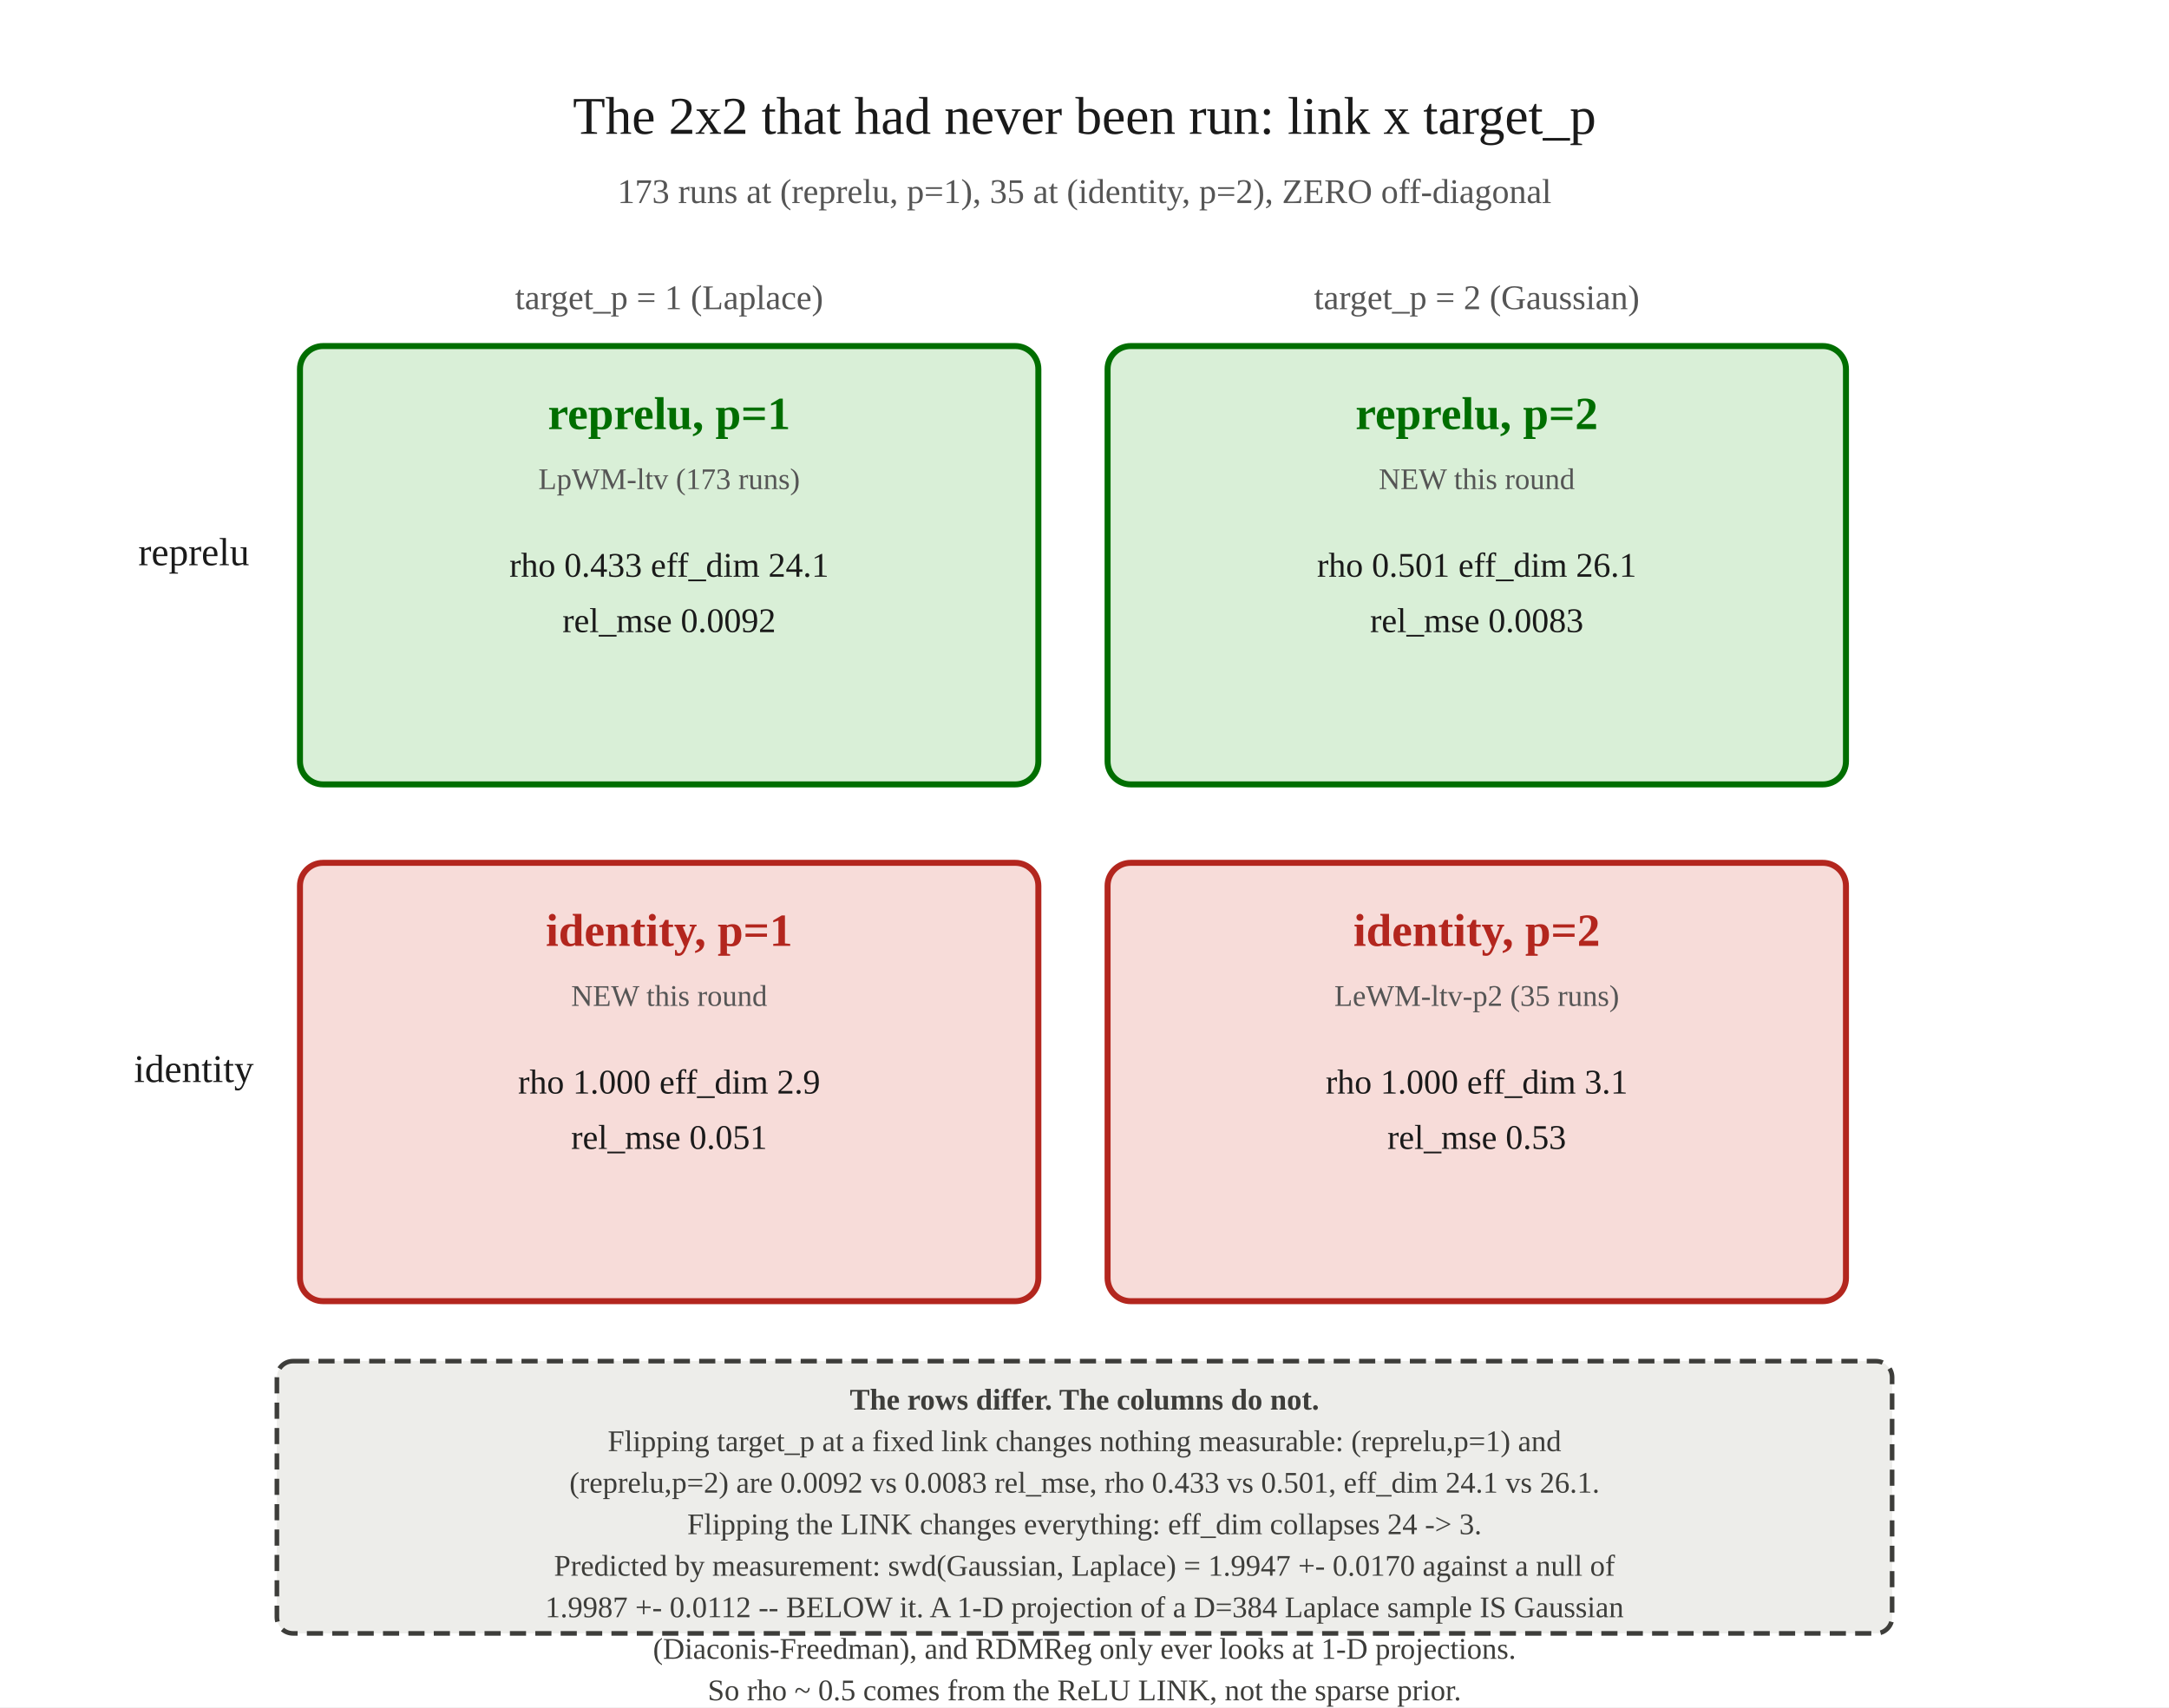
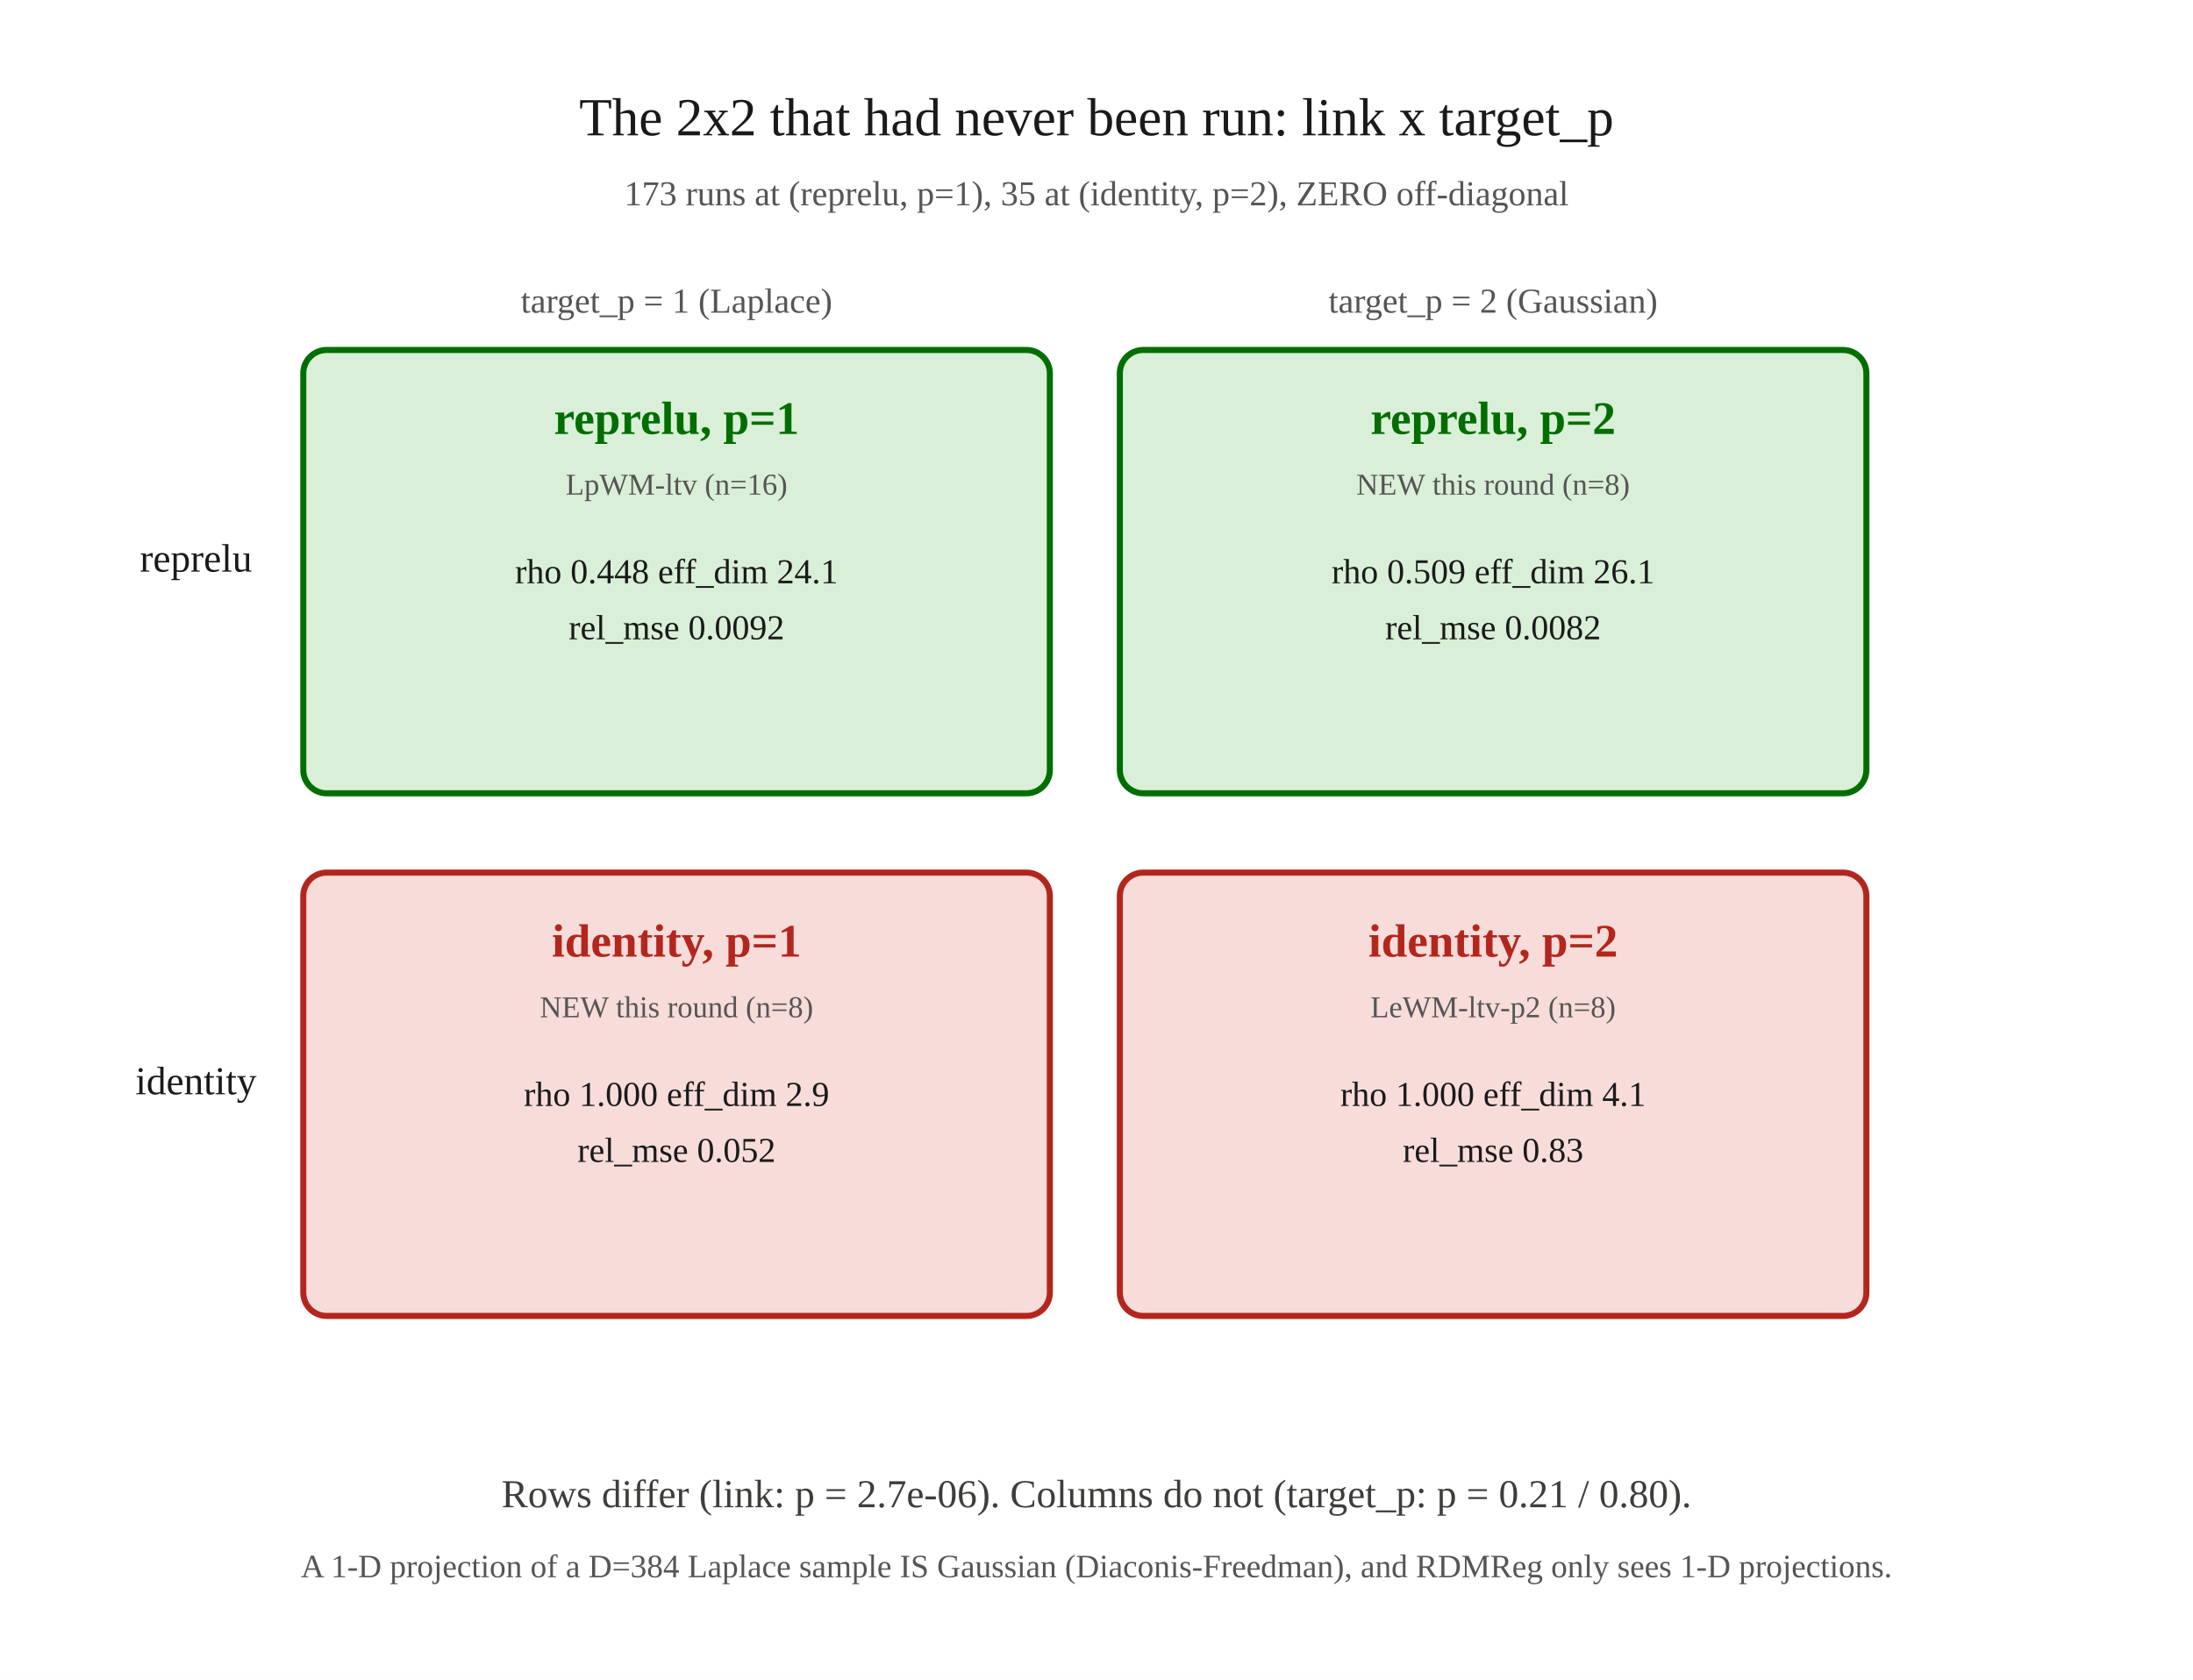
- <svg xmlns="http://www.w3.org/2000/svg" width="940" height="740" viewBox="0 0 940 740" font-family="Georgia, 'Times New Roman', serif">
+ <svg xmlns="http://www.w3.org/2000/svg" width="940" height="720" viewBox="0 0 940 720" font-family="Georgia, 'Times New Roman', serif">
  <defs>
    <marker id="a" viewBox="0 0 10 10" refX="9" refY="5" markerWidth="7" markerHeight="7" orient="auto-start-reverse">
      <path d="M0,0 L10,5 L0,10 z" fill="#4A6274" />
    </marker>
    <marker id="ar" viewBox="0 0 10 10" refX="9" refY="5" markerWidth="6" markerHeight="6" orient="auto-start-reverse">
      <path d="M0,0 L10,5 L0,10 z" fill="#9E3B3B" />
    </marker>
    <marker id="am" viewBox="0 0 10 10" refX="1" refY="5" markerWidth="6" markerHeight="6" orient="auto">
      <path d="M10,0 L0,5 L10,10 z" fill="#9E3B3B" />
    </marker>
  </defs>
-   <rect width="940" height="740" fill="white" />
+   <rect width="940" height="720" fill="white" />
  <text x="470" y="58" font-size="23" text-anchor="middle" fill="#1A1A1A" font-style="" font-weight="normal">The 2x2 that had never been run: link x target_p</text>
  <text x="470" y="88" font-size="15" text-anchor="middle" fill="#555" font-style="" font-weight="normal">173 runs at (reprelu, p=1), 35 at (identity, p=2), ZERO off-diagonal</text>
  <rect x="130" y="150" width="320" height="190" rx="10" fill="#d9efd7" stroke="#006e00" stroke-width="2.6" />
  <text x="290.0" y="186" font-size="20" text-anchor="middle" fill="#006e00" font-style="" font-weight="bold">reprelu, p=1</text>
-   <text x="290.0" y="212" font-size="13" text-anchor="middle" fill="#555" font-style="" font-weight="normal">LpWM-ltv  (173 runs)</text>
-   <text x="290.0" y="250" font-size="15" text-anchor="middle" fill="#1A1A1A" font-style="" font-weight="normal">rho 0.433   eff_dim 24.1</text>
+   <text x="290.0" y="212" font-size="13" text-anchor="middle" fill="#555" font-style="" font-weight="normal">LpWM-ltv  (n=16)</text>
+   <text x="290.0" y="250" font-size="15" text-anchor="middle" fill="#1A1A1A" font-style="" font-weight="normal">rho 0.448   eff_dim 24.1</text>
  <text x="290.0" y="274" font-size="15" text-anchor="middle" fill="#1A1A1A" font-style="" font-weight="normal">rel_mse 0.0092</text>
  <rect x="480" y="150" width="320" height="190" rx="10" fill="#d9efd7" stroke="#006e00" stroke-width="2.6" />
  <text x="640.0" y="186" font-size="20" text-anchor="middle" fill="#006e00" font-style="" font-weight="bold">reprelu, p=2</text>
-   <text x="640.0" y="212" font-size="13" text-anchor="middle" fill="#555" font-style="" font-weight="normal">NEW this round</text>
-   <text x="640.0" y="250" font-size="15" text-anchor="middle" fill="#1A1A1A" font-style="" font-weight="normal">rho 0.501   eff_dim 26.1</text>
-   <text x="640.0" y="274" font-size="15" text-anchor="middle" fill="#1A1A1A" font-style="" font-weight="normal">rel_mse 0.0083</text>
+   <text x="640.0" y="212" font-size="13" text-anchor="middle" fill="#555" font-style="" font-weight="normal">NEW this round (n=8)</text>
+   <text x="640.0" y="250" font-size="15" text-anchor="middle" fill="#1A1A1A" font-style="" font-weight="normal">rho 0.509   eff_dim 26.1</text>
+   <text x="640.0" y="274" font-size="15" text-anchor="middle" fill="#1A1A1A" font-style="" font-weight="normal">rel_mse 0.0082</text>
  <rect x="130" y="374" width="320" height="190" rx="10" fill="#f7dcd9" stroke="#b3261e" stroke-width="2.6" />
  <text x="290.0" y="410" font-size="20" text-anchor="middle" fill="#b3261e" font-style="" font-weight="bold">identity, p=1</text>
-   <text x="290.0" y="436" font-size="13" text-anchor="middle" fill="#555" font-style="" font-weight="normal">NEW this round</text>
+   <text x="290.0" y="436" font-size="13" text-anchor="middle" fill="#555" font-style="" font-weight="normal">NEW this round (n=8)</text>
  <text x="290.0" y="474" font-size="15" text-anchor="middle" fill="#1A1A1A" font-style="" font-weight="normal">rho 1.000   eff_dim 2.9</text>
-   <text x="290.0" y="498" font-size="15" text-anchor="middle" fill="#1A1A1A" font-style="" font-weight="normal">rel_mse 0.051</text>
+   <text x="290.0" y="498" font-size="15" text-anchor="middle" fill="#1A1A1A" font-style="" font-weight="normal">rel_mse 0.052</text>
  <rect x="480" y="374" width="320" height="190" rx="10" fill="#f7dcd9" stroke="#b3261e" stroke-width="2.6" />
  <text x="640.0" y="410" font-size="20" text-anchor="middle" fill="#b3261e" font-style="" font-weight="bold">identity, p=2</text>
-   <text x="640.0" y="436" font-size="13" text-anchor="middle" fill="#555" font-style="" font-weight="normal">LeWM-ltv-p2  (35 runs)</text>
-   <text x="640.0" y="474" font-size="15" text-anchor="middle" fill="#1A1A1A" font-style="" font-weight="normal">rho 1.000   eff_dim 3.1</text>
-   <text x="640.0" y="498" font-size="15" text-anchor="middle" fill="#1A1A1A" font-style="" font-weight="normal">rel_mse 0.53</text>
+   <text x="640.0" y="436" font-size="13" text-anchor="middle" fill="#555" font-style="" font-weight="normal">LeWM-ltv-p2  (n=8)</text>
+   <text x="640.0" y="474" font-size="15" text-anchor="middle" fill="#1A1A1A" font-style="" font-weight="normal">rho 1.000   eff_dim 4.1</text>
+   <text x="640.0" y="498" font-size="15" text-anchor="middle" fill="#1A1A1A" font-style="" font-weight="normal">rel_mse 0.83</text>
  <text x="84" y="245.0" font-size="17" text-anchor="middle" fill="#1A1A1A" font-style="" font-weight="normal">reprelu</text>
  <text x="84" y="469.0" font-size="17" text-anchor="middle" fill="#1A1A1A" font-style="" font-weight="normal">identity</text>
  <text x="290.0" y="134" font-size="15" text-anchor="middle" fill="#555" font-style="" font-weight="normal">target_p = 1  (Laplace)</text>
  <text x="640.0" y="134" font-size="15" text-anchor="middle" fill="#555" font-style="" font-weight="normal">target_p = 2  (Gaussian)</text>
-   <rect x="120" y="590" width="700" height="118" rx="7" fill="#e6e6e3" fill-opacity="0.75" stroke="#3d3d3a" stroke-width="2" stroke-dasharray="7,4" />
-   <text x="470.0" y="611" font-size="13" text-anchor="middle" fill="#3d3d3a" font-style="" font-weight="bold">The rows differ. The columns do not.</text>
-   <text x="470.0" y="629" font-size="13" text-anchor="middle" fill="#3d3d3a" font-style="" font-weight="normal">Flipping target_p at a fixed link changes nothing measurable: (reprelu,p=1) and</text>
-   <text x="470.0" y="647" font-size="13" text-anchor="middle" fill="#3d3d3a" font-style="" font-weight="normal">(reprelu,p=2) are 0.0092 vs 0.0083 rel_mse, rho 0.433 vs 0.501, eff_dim 24.1 vs 26.1.</text>
-   <text x="470.0" y="665" font-size="13" text-anchor="middle" fill="#3d3d3a" font-style="" font-weight="normal">Flipping the LINK changes everything: eff_dim collapses 24 -&gt; 3.</text>
-   <text x="470.0" y="683" font-size="13" text-anchor="middle" fill="#3d3d3a" font-style="" font-weight="normal">Predicted by measurement: swd(Gaussian, Laplace) = 1.9947 +- 0.0170 against a null of</text>
-   <text x="470.0" y="701" font-size="13" text-anchor="middle" fill="#3d3d3a" font-style="" font-weight="normal">1.9987 +- 0.0112 -- BELOW it. A 1-D projection of a D=384 Laplace sample IS Gaussian</text>
-   <text x="470.0" y="719" font-size="13" text-anchor="middle" fill="#3d3d3a" font-style="" font-weight="normal">(Diaconis-Freedman), and RDMReg only ever looks at 1-D projections.</text>
-   <text x="470.0" y="737" font-size="13" text-anchor="middle" fill="#3d3d3a" font-style="" font-weight="normal">So rho ~ 0.5 comes from the ReLU LINK, not the sparse prior.</text>
+   <text x="470" y="646" font-size="17" text-anchor="middle" fill="#3d3d3a" font-style="" font-weight="normal">Rows differ (link: p = 2.7e-06).  Columns do not (target_p: p = 0.21 / 0.80).</text>
+   <text x="470" y="676" font-size="14" text-anchor="middle" fill="#555" font-style="" font-weight="normal">A 1-D projection of a D=384 Laplace sample IS Gaussian (Diaconis-Freedman), and RDMReg only sees 1-D projections.</text>
</svg>
